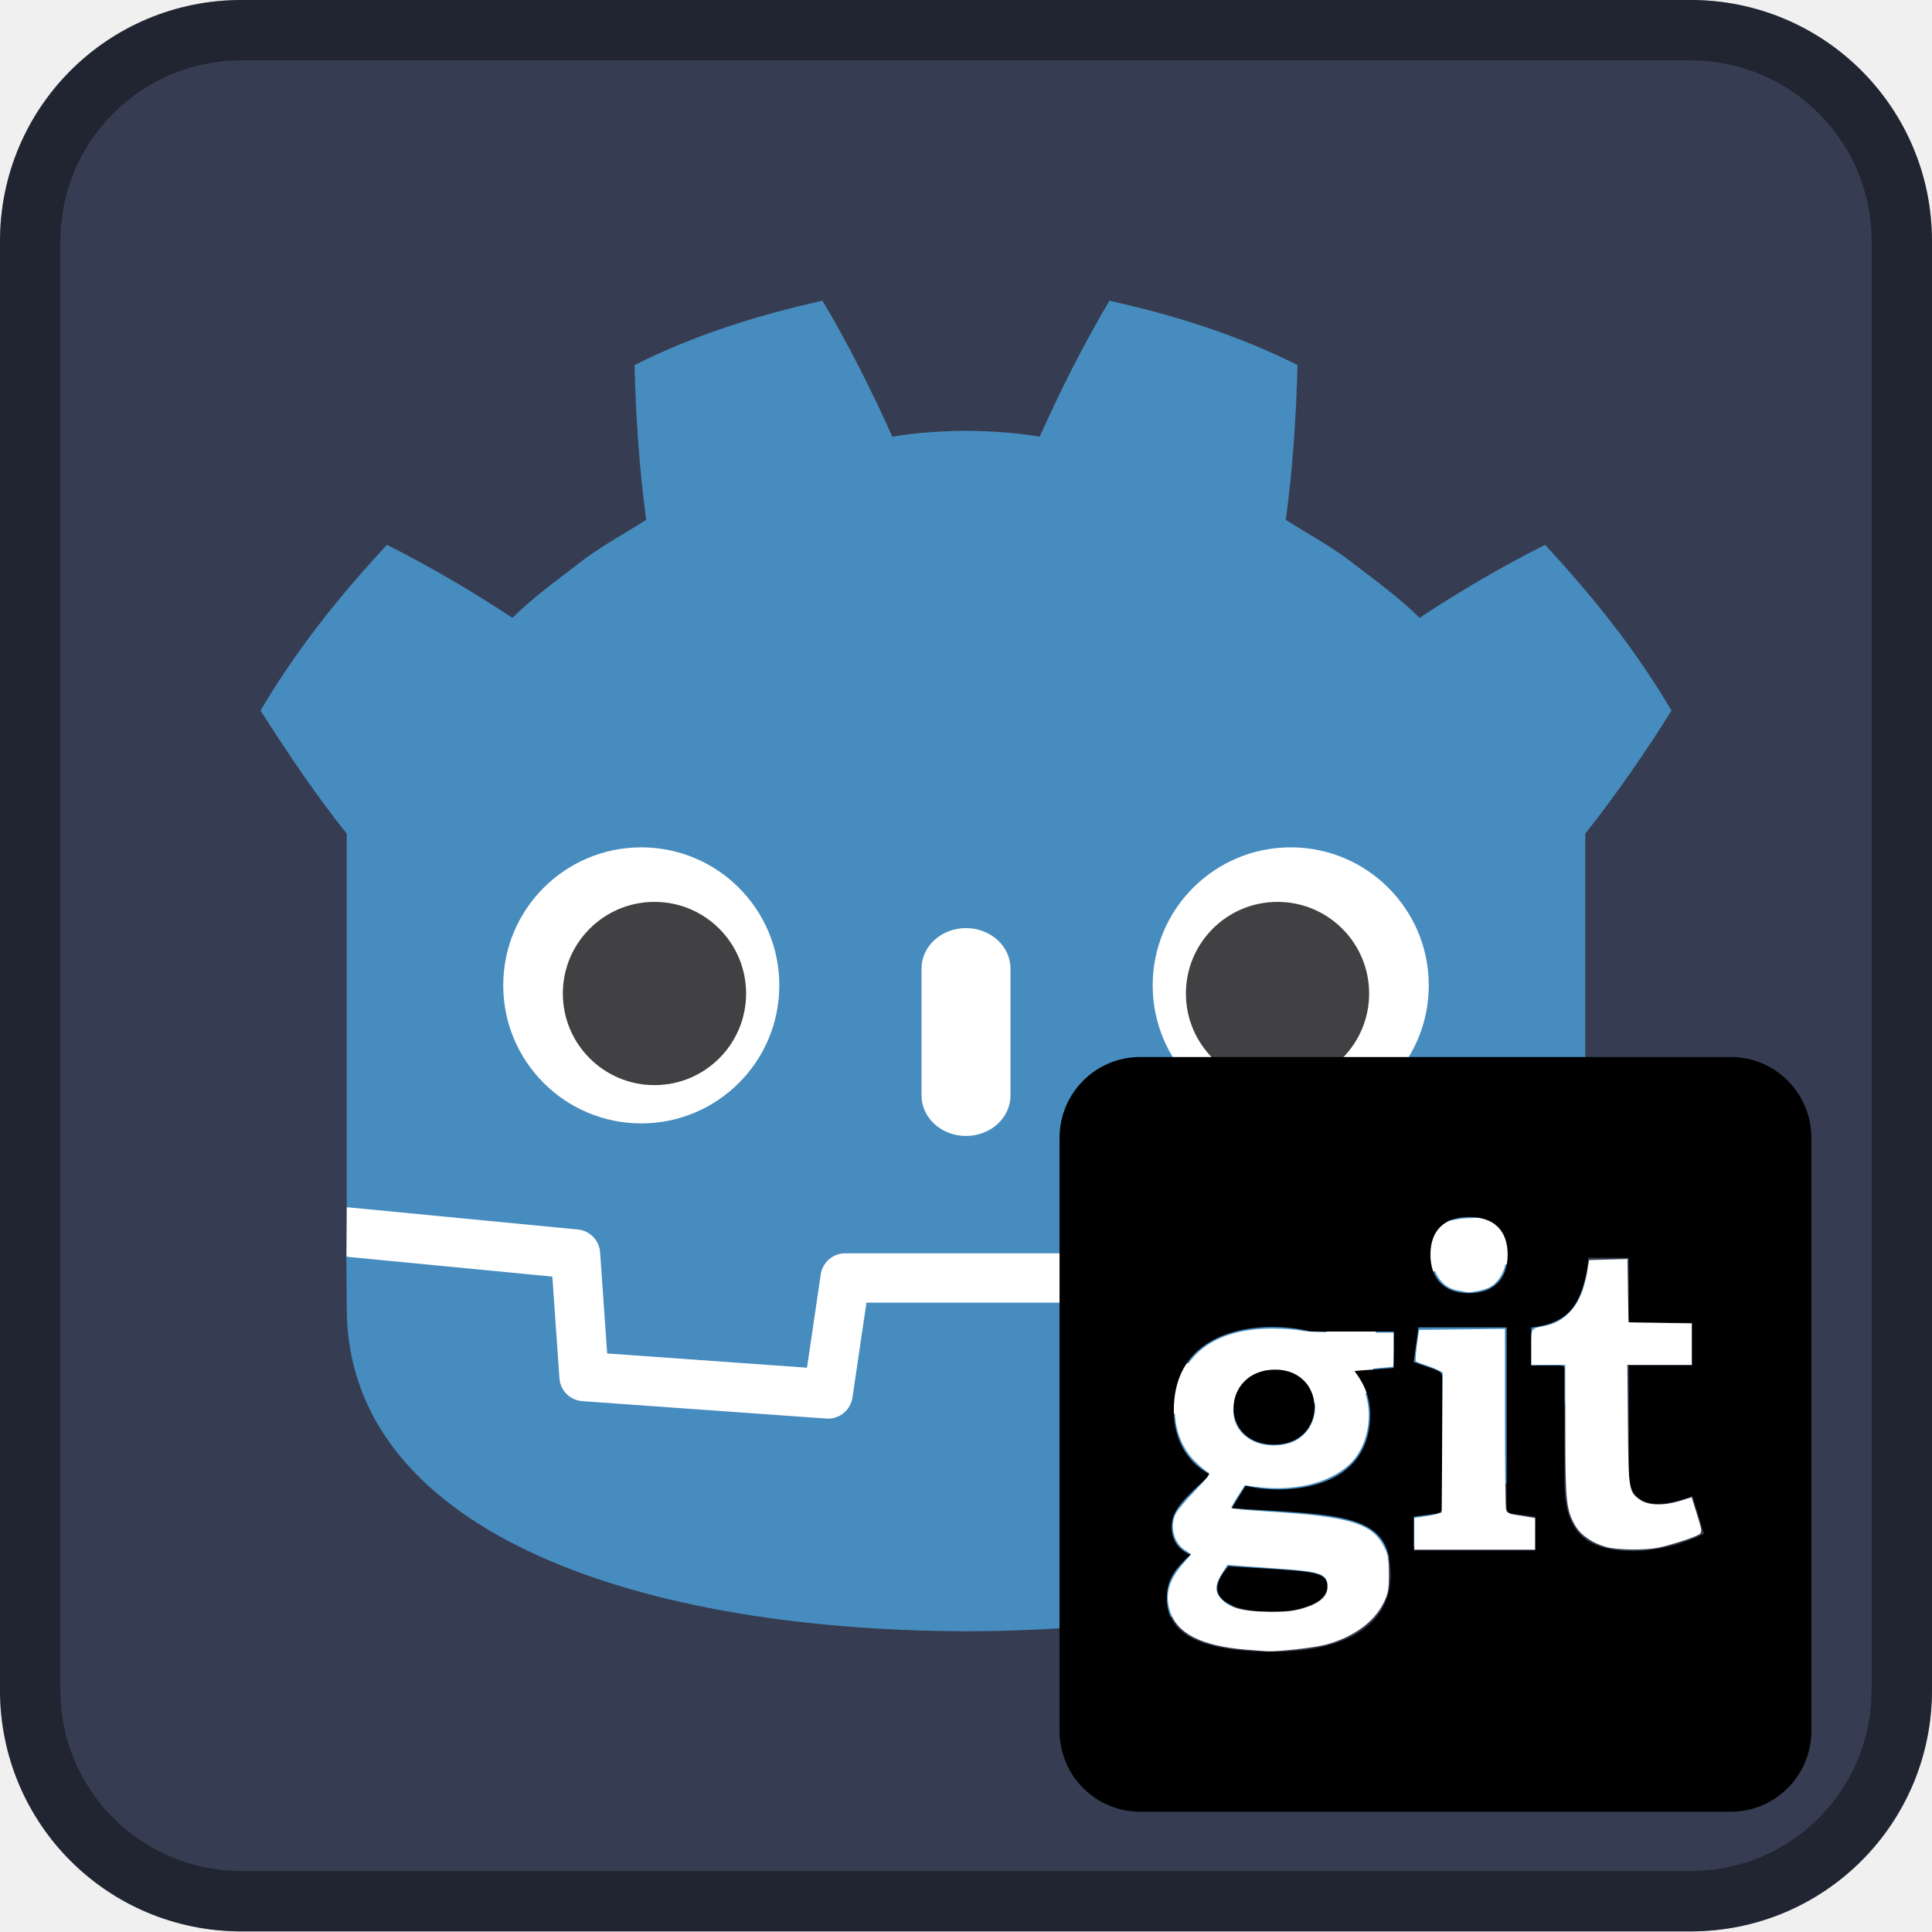
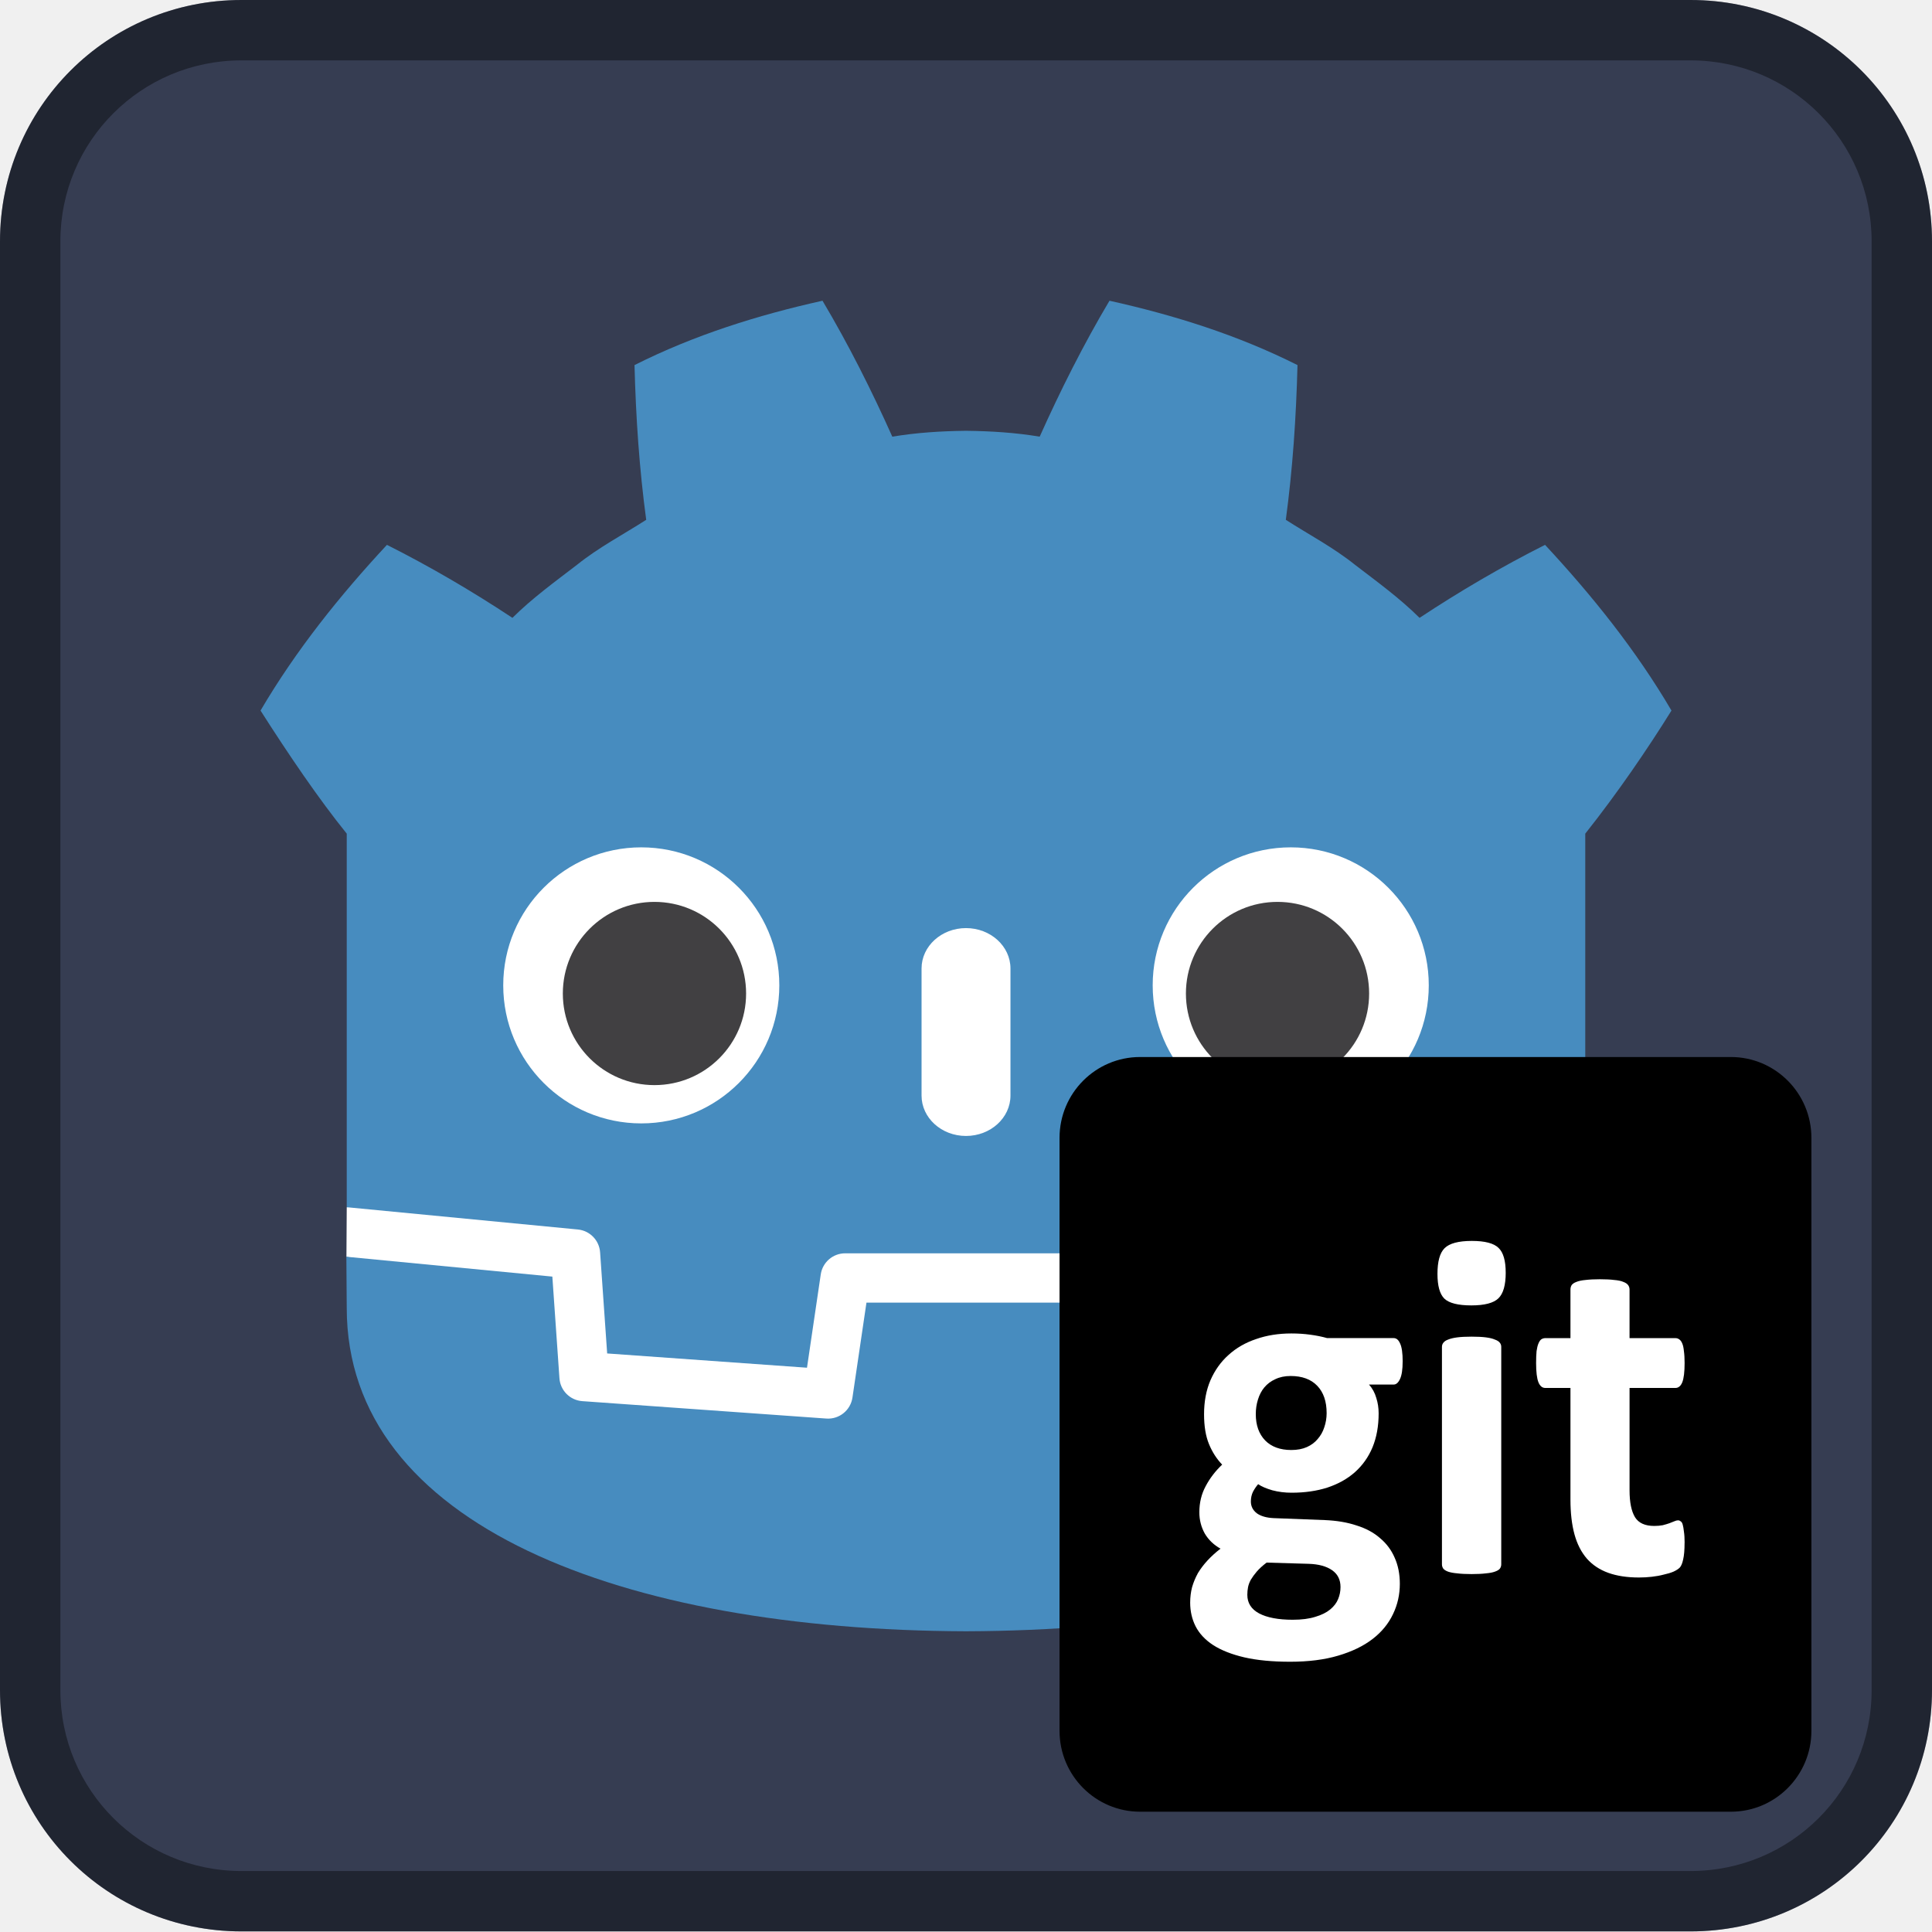
<svg xmlns="http://www.w3.org/2000/svg" height="128" width="128" version="1.1" id="svg26" xml:space="preserve">
  <defs id="defs30" />
  <g transform="translate(32 32)" id="g6">
    <path d="m-16-32c-8.86 0-16 7.13-16 15.99v95.98c0 8.86 7.13 15.99 16 15.99h96c8.86 0 16-7.13 16-15.99v-95.98c0-8.85-7.14-15.99-16-15.99z" fill="#363d52" id="path2" />
    <path d="m-16-32c-8.86 0-16 7.13-16 15.99v95.98c0 8.86 7.13 15.99 16 15.99h96c8.86 0 16-7.13 16-15.99v-95.98c0-8.85-7.14-15.99-16-15.99zm0 4h96c6.64 0 12 5.35 12 11.99v95.98c0 6.64-5.35 11.99-12 11.99h-96c-6.64 0-12-5.35-12-11.99v-95.98c0-6.64 5.36-11.99 12-11.99z" fill-opacity=".4" id="path4" />
  </g>
  <g stroke-width="9.927" transform="matrix(.1007308 0 0 .1007308 12.42592 2.256365)" id="g24">
    <path d="m0 0s-.325 1.994-.515 1.976l-36.182-3.491c-2.879-.278-5.115-2.574-5.317-5.459l-.994-14.247-27.992-1.997-1.904 12.912c-.424 2.872-2.932 5.037-5.835 5.037h-38.188c-2.902 0-5.41-2.165-5.834-5.037l-1.905-12.912-27.992 1.997-.994 14.247c-.202 2.886-2.438 5.182-5.317 5.46l-36.2 3.49c-.187.018-.324-1.978-.511-1.978l-.049-7.83 30.658-4.944 1.004-14.374c.203-2.91 2.551-5.263 5.463-5.472l38.551-2.75c.146-.01.29-.016.434-.016 2.897 0 5.401 2.166 5.825 5.038l1.959 13.286h28.005l1.959-13.286c.423-2.871 2.93-5.037 5.831-5.037.142 0 .284.005.423.015l38.556 2.75c2.911.209 5.26 2.562 5.463 5.472l1.003 14.374 30.645 4.966z" fill="#fff" transform="matrix(4.162611 0 0 -4.162611 919.2406 771.6719)" id="path8" />
    <path d="m0 0v-47.514-6.035-5.492c.108-.001.216-.005.323-.015l36.196-3.49c1.896-.183 3.382-1.709 3.514-3.609l1.116-15.978 31.574-2.253 2.175 14.747c.282 1.912 1.922 3.329 3.856 3.329h38.188c1.933 0 3.573-1.417 3.855-3.329l2.175-14.747 31.575 2.253 1.115 15.978c.133 1.9 1.618 3.425 3.514 3.609l36.182 3.49c.107.01.214.014.322.015v4.711l.015.005v54.325c5.097 6.416 9.923 13.494 13.621 19.449-5.651 9.62-12.575 18.217-19.976 26.182-6.864-3.455-13.531-7.369-19.828-11.534-3.151 3.132-6.7 5.694-10.186 8.372-3.425 2.751-7.285 4.768-10.946 7.118 1.09 8.117 1.629 16.108 1.846 24.448-9.446 4.754-19.519 7.906-29.708 10.17-4.068-6.837-7.788-14.241-11.028-21.479-3.842.642-7.702.88-11.567.926v.006c-.027 0-.052-.006-.075-.006-.024 0-.049.006-.073.006v-.006c-3.872-.046-7.729-.284-11.572-.926-3.238 7.238-6.956 14.642-11.03 21.479-10.184-2.264-20.258-5.416-29.703-10.17.216-8.34.755-16.331 1.848-24.448-3.668-2.35-7.523-4.367-10.949-7.118-3.481-2.678-7.036-5.24-10.188-8.372-6.297 4.165-12.962 8.079-19.828 11.534-7.401-7.965-14.321-16.562-19.974-26.182 4.443-6.974 9.208-13.983 13.621-19.449z" fill="#478cbf" transform="matrix(4.162611 0 0 -4.162611 104.6989 525.907)" id="path10" />
    <path d="m0 0-1.121-16.063c-.135-1.936-1.675-3.477-3.611-3.616l-38.555-2.751c-.094-.007-.188-.01-.281-.01-1.916 0-3.569 1.406-3.852 3.33l-2.211 14.994h-31.459l-2.211-14.994c-.297-2.018-2.101-3.469-4.133-3.32l-38.555 2.751c-1.936.139-3.476 1.68-3.611 3.616l-1.121 16.063-32.547 3.138c.015-3.498.06-7.33.06-8.093 0-34.374 43.605-50.896 97.781-51.086h.066.067c54.176.19 97.766 16.712 97.766 51.086 0 .777.047 4.593.063 8.093z" fill="#478cbf" transform="matrix(4.162611 0 0 -4.162611 784.0714 817.2428)" id="path12" />
    <path d="m0 0c0-12.052-9.765-21.815-21.813-21.815-12.042 0-21.81 9.763-21.81 21.815 0 12.044 9.768 21.802 21.81 21.802 12.048 0 21.813-9.758 21.813-21.802" fill="#fff" transform="matrix(4.162611 0 0 -4.162611 389.2148 625.671)" id="path14" />
    <path d="m0 0c0-7.994-6.479-14.473-14.479-14.473-7.996 0-14.479 6.479-14.479 14.473s6.483 14.479 14.479 14.479c8 0 14.479-6.485 14.479-14.479" fill="#414042" transform="matrix(4.162611 0 0 -4.162611 367.3669 631.0568)" id="path16" />
    <path d="m0 0c-3.878 0-7.021 2.858-7.021 6.381v20.081c0 3.52 3.143 6.381 7.021 6.381s7.028-2.861 7.028-6.381v-20.081c0-3.523-3.15-6.381-7.028-6.381" fill="#fff" transform="matrix(4.162611 0 0 -4.162611 511.9934 724.7395)" id="path18" />
    <path d="m0 0c0-12.052 9.765-21.815 21.815-21.815 12.041 0 21.808 9.763 21.808 21.815 0 12.044-9.767 21.802-21.808 21.802-12.05 0-21.815-9.758-21.815-21.802" fill="#fff" transform="matrix(4.162611 0 0 -4.162611 634.7871 625.671)" id="path20" />
    <path d="m0 0c0-7.994 6.477-14.473 14.471-14.473 8.002 0 14.479 6.479 14.479 14.473s-6.477 14.479-14.479 14.479c-7.994 0-14.471-6.485-14.471-14.479" fill="#414042" transform="matrix(4.162611 0 0 -4.162611 656.6406 631.0568)" id="path22" />
  </g>
-   <g id="g700" transform="matrix(0.1106944,0,0,0.1111111,-10.87513,42.66484)">
-     <path d="m 833.398,549.889 c 48.8,3.3 59.2,2.1 59.2,12 0,20.1 -65.8,20.1 -65.8,1.5 0,-5.1 3.3,-9.4 6.6,-13.5 z m 28.1,-117.2 c -32.4,0 -33.9,44.7 -0.8,44.7 32.7,0 31.9,-44.7 0.8,-44.7 z m 320.9,-138.2 v 353.6 c 0,26.6 -21.6,48.2 -48.2,48.2 H 780.598 c -26.6,0 -48.2,-21.6 -48.2,-48.2 v -353.6 c 0,-26.6 21.6,-48.2 48.2,-48.2 h 353.6 c 26.6,0 48.2,21.6 48.2,48.2 z m -228,69.6 c 0,14.6 8.4,23 23,23 14.8,0 23.2,-8.4 23.2,-23 0,-14.6 -8.4,-22.4 -23.2,-22.4 -14.6,0 -23,7.9 -23,22.4 z m -21.9,45.9 h -49.8 c -25.1,-6.6 -81.9,-4.9 -81.9,47 0,18.9 9.4,32.1 21.9,38.3 -15.8,14.4 -23.2,21.2 -23.2,30.9 0,6.9 2.8,13.3 11.2,16.8 -8.9,8.4 -14.1,14.5 -14.1,26 0,20.2 17.6,31.9 63.8,31.9 44.4,0 70.2,-16.6 70.2,-45.9 0,-36.8 -28.4,-35.5 -95.2,-39.6 l 8.4,-13.5 c 17.1,4.8 74.5,6.3 74.5,-42.6 0,-11.7 -4.9,-19.9 -9.4,-25.8 l 23.5,-1.8 z m 84.7,110.4 -13.1,-1.8 c -3.8,-0.5 -4.1,-1 -4.1,-5.1 v -106 h -52.8 l -2.8,20.7 c 15.8,5.6 17.1,4.9 17.1,10.2 v 75.1 c 0,5.6 -0.3,4.6 -17.1,6.9 v 20.1 h 72.7 z m 100.9,10.2 -6.9,-22.5 c -41.1,15.4 -38,-12.5 -38,-16.8 v -61 h 38 v -25.5 h -36 c -2.9,0 -2,2.5 -2,-38.8 h -24.3 c -2.8,27.8 -11.7,39.1 -34.2,41.6 v 22.7 c 20.6,0 19.9,-0.9 19.9,2.6 v 66.9 c 0,28.8 11.5,41.1 41.9,41.1 14.6,-0.1 30.6,-4.9 41.6,-10.3 z" id="path124" style="fill:#000000" />
-     <path style="fill:#ffffff;stroke-width:1.127" d="m 843.683,599.631 c -26.804,-2.253 -41.354,-9.772 -45.34,-23.431 -2.919,-10.004 -0.458,-18.293 8.405,-28.308 l 4.514,-5.101 -3.919,-2.559 c -6.7,-4.376 -9.125,-14.423 -5.283,-21.889 1.019,-1.98 6.228,-8.097 11.575,-13.594 6.895,-7.087 9.236,-10.165 8.052,-10.586 -0.918,-0.326 -4.285,-3.057 -7.482,-6.069 -10.528,-9.92 -14.951,-25.526 -11.798,-41.636 4.844,-24.751 25.293,-38.317 57.65,-38.244 6.521,0.014 14.144,0.563 16.939,1.219 2.795,0.656 16.388,1.204 30.207,1.22 l 25.125,0.028 v 10.125 c 0,5.569 -0.127,10.143 -0.282,10.165 -0.155,0.023 -5.278,0.485 -11.383,1.028 -6.106,0.543 -11.34,1.226 -11.633,1.518 -0.292,0.291 0.976,2.897 2.818,5.792 9.528,14.968 6.68,38.306 -6.108,50.05 -12.225,11.226 -33.366,16.191 -56.048,13.162 l -6.413,-0.856 -4.033,6.28 c -2.218,3.454 -4.033,6.677 -4.033,7.162 0,0.485 10.434,1.515 23.188,2.29 47.724,2.898 61.286,7.066 68.28,20.981 2.418,4.81 2.823,7.152 2.823,16.304 0,9.393 -0.378,11.454 -3.119,17.015 -5.765,11.695 -18.604,20.847 -35.275,25.145 -6.505,1.677 -28.572,4.108 -34.442,3.795 -1.553,-0.083 -7.396,-0.535 -12.986,-1.005 z m 35.079,-24.804 c 9.472,-2.914 14.043,-7.038 14.043,-12.666 0,-7.653 -3.908,-9.092 -29.36,-10.809 -9.627,-0.65 -20.44,-1.426 -24.03,-1.724 l -6.527,-0.543 -3.354,5.269 c -3.95,6.205 -4.23,10.165 -1.008,14.246 4.766,6.036 12.933,8.345 30,8.482 9.794,0.078 14.282,-0.421 20.235,-2.253 z m -10.008,-97.945 c 16.949,-4.252 22.459,-26.724 9.429,-38.453 -11.549,-10.394 -32.222,-7.285 -39.211,5.898 -3.179,5.996 -3.517,15.336 -0.764,21.116 4.743,9.958 17.463,14.722 30.546,11.439 z" id="path592" />
-     <path style="fill:#ffffff;stroke-width:1.127" d="m 944.749,530.562 v -9.493 l 5.364,-0.72 c 2.95,-0.396 6.634,-1.102 8.187,-1.569 l 2.823,-0.849 0.296,-41.777 0.296,-41.777 -3.119,-1.573 c -1.716,-0.865 -5.152,-2.208 -7.637,-2.984 -2.484,-0.776 -4.838,-1.73 -5.231,-2.119 -0.393,-0.389 -0.135,-4.758 0.574,-9.708 l 1.288,-9 25.681,-0.302 25.681,-0.302 0.018,52.615 c 0.01,28.938 0.313,53.718 0.675,55.066 0.497,1.845 1.819,2.628 5.349,3.168 2.579,0.394 6.34,0.993 8.359,1.331 l 3.67,0.613 v 9.437 9.437 h -36.136 -36.136 z" id="path594" />
-     <path style="fill:#ffffff;stroke-width:1.127" d="m 975.803,386.451 c -0.621,-0.185 -3.046,-0.656 -5.388,-1.046 -16.532,-2.757 -21.08,-29.916 -6.633,-39.615 8.343,-5.601 25.163,-3.948 31.077,3.054 9.459,11.199 5.002,32.025 -7.668,35.832 -4.504,1.353 -9.953,2.203 -11.388,1.776 z" id="path596" />
-     <path style="fill:#ffffff;stroke-width:1.127" d="m 1059.852,538.518 c -8.395,-2.255 -15.339,-6.96 -18.698,-12.669 -5.471,-9.301 -6.029,-14.55 -6.048,-56.948 l -0.018,-39.094 h -10.163 -10.163 v -10.612 c 0,-11.617 -0.492,-10.839 7.905,-12.504 13.593,-2.696 22.324,-13.502 25.34,-31.365 l 1.343,-7.957 11.474,-0.32 11.474,-0.32 0.31,18.883 0.31,18.883 18.915,0.308 18.915,0.308 v 12.348 12.348 h -19.256 -19.256 l 0.341,35.719 c 0.377,39.462 0.505,40.222 7.566,44.958 4.878,3.272 14.048,3.443 23.723,0.443 l 6.87,-2.13 3.237,10.287 c 2.85,9.057 3.033,10.45 1.536,11.655 -2.105,1.694 -16.812,6.495 -24.861,8.115 -7.878,1.586 -24.312,1.408 -30.796,-0.334 z" id="path598" />
+   <g id="g519">
+     <g id="g700" transform="matrix(0.1106944,0,0,0.1111111,-10.87513,42.66484)">
+       <path d="m 833.398,549.889 c 48.8,3.3 59.2,2.1 59.2,12 0,20.1 -65.8,20.1 -65.8,1.5 0,-5.1 3.3,-9.4 6.6,-13.5 z m 28.1,-117.2 c -32.4,0 -33.9,44.7 -0.8,44.7 32.7,0 31.9,-44.7 0.8,-44.7 z m 320.9,-138.2 v 353.6 c 0,26.6 -21.6,48.2 -48.2,48.2 H 780.598 c -26.6,0 -48.2,-21.6 -48.2,-48.2 v -353.6 c 0,-26.6 21.6,-48.2 48.2,-48.2 h 353.6 c 26.6,0 48.2,21.6 48.2,48.2 z m -228,69.6 c 0,14.6 8.4,23 23,23 14.8,0 23.2,-8.4 23.2,-23 0,-14.6 -8.4,-22.4 -23.2,-22.4 -14.6,0 -23,7.9 -23,22.4 z m -21.9,45.9 h -49.8 c -25.1,-6.6 -81.9,-4.9 -81.9,47 0,18.9 9.4,32.1 21.9,38.3 -15.8,14.4 -23.2,21.2 -23.2,30.9 0,6.9 2.8,13.3 11.2,16.8 -8.9,8.4 -14.1,14.5 -14.1,26 0,20.2 17.6,31.9 63.8,31.9 44.4,0 70.2,-16.6 70.2,-45.9 0,-36.8 -28.4,-35.5 -95.2,-39.6 l 8.4,-13.5 c 17.1,4.8 74.5,6.3 74.5,-42.6 0,-11.7 -4.9,-19.9 -9.4,-25.8 l 23.5,-1.8 z m 84.7,110.4 -13.1,-1.8 c -3.8,-0.5 -4.1,-1 -4.1,-5.1 v -106 h -52.8 l -2.8,20.7 c 15.8,5.6 17.1,4.9 17.1,10.2 v 75.1 c 0,5.6 -0.3,4.6 -17.1,6.9 v 20.1 h 72.7 z m 100.9,10.2 -6.9,-22.5 c -41.1,15.4 -38,-12.5 -38,-16.8 v -61 h 38 v -25.5 h -36 c -2.9,0 -2,2.5 -2,-38.8 h -24.3 c -2.8,27.8 -11.7,39.1 -34.2,41.6 v 22.7 c 20.6,0 19.9,-0.9 19.9,2.6 v 66.9 c 0,28.8 11.5,41.1 41.9,41.1 14.6,-0.1 30.6,-4.9 41.6,-10.3 z" id="path124" style="fill:#000000" />
+       <path style="fill:#000000;stroke-width:1.127" d="m 843.683,599.631 c -26.804,-2.253 -41.354,-9.772 -45.34,-23.431 -2.919,-10.004 -0.458,-18.293 8.405,-28.308 l 4.514,-5.101 -3.919,-2.559 c -6.7,-4.376 -9.125,-14.423 -5.283,-21.889 1.019,-1.98 6.228,-8.097 11.575,-13.594 6.895,-7.087 9.236,-10.165 8.052,-10.586 -0.918,-0.326 -4.285,-3.057 -7.482,-6.069 -10.528,-9.92 -14.951,-25.526 -11.798,-41.636 4.844,-24.751 25.293,-38.317 57.65,-38.244 6.521,0.014 14.144,0.563 16.939,1.219 2.795,0.656 16.388,1.204 30.207,1.22 l 25.125,0.028 v 10.125 c 0,5.569 -0.127,10.143 -0.282,10.165 -0.155,0.023 -5.278,0.485 -11.383,1.028 -6.106,0.543 -11.34,1.226 -11.633,1.518 -0.292,0.291 0.976,2.897 2.818,5.792 9.528,14.968 6.68,38.306 -6.108,50.05 -12.225,11.226 -33.366,16.191 -56.048,13.162 l -6.413,-0.856 -4.033,6.28 c -2.218,3.454 -4.033,6.677 -4.033,7.162 0,0.485 10.434,1.515 23.188,2.29 47.724,2.898 61.286,7.066 68.28,20.981 2.418,4.81 2.823,7.152 2.823,16.304 0,9.393 -0.378,11.454 -3.119,17.015 -5.765,11.695 -18.604,20.847 -35.275,25.145 -6.505,1.677 -28.572,4.108 -34.442,3.795 -1.553,-0.083 -7.396,-0.535 -12.986,-1.005 z m 35.079,-24.804 c 9.472,-2.914 14.043,-7.038 14.043,-12.666 0,-7.653 -3.908,-9.092 -29.36,-10.809 -9.627,-0.65 -20.44,-1.426 -24.03,-1.724 l -6.527,-0.543 -3.354,5.269 c -3.95,6.205 -4.23,10.165 -1.008,14.246 4.766,6.036 12.933,8.345 30,8.482 9.794,0.078 14.282,-0.421 20.235,-2.253 z m -10.008,-97.945 c 16.949,-4.252 22.459,-26.724 9.429,-38.453 -11.549,-10.394 -32.222,-7.285 -39.211,5.898 -3.179,5.996 -3.517,15.336 -0.764,21.116 4.743,9.958 17.463,14.722 30.546,11.439 z" id="path592" />
+       <path style="fill:#000000;stroke-width:1.127" d="m 944.749,530.562 v -9.493 l 5.364,-0.72 c 2.95,-0.396 6.634,-1.102 8.187,-1.569 l 2.823,-0.849 0.296,-41.777 0.296,-41.777 -3.119,-1.573 c -1.716,-0.865 -5.152,-2.208 -7.637,-2.984 -2.484,-0.776 -4.838,-1.73 -5.231,-2.119 -0.393,-0.389 -0.135,-4.758 0.574,-9.708 l 1.288,-9 25.681,-0.302 25.681,-0.302 0.018,52.615 c 0.01,28.938 0.313,53.718 0.675,55.066 0.497,1.845 1.819,2.628 5.349,3.168 2.579,0.394 6.34,0.993 8.359,1.331 l 3.67,0.613 v 9.437 9.437 h -36.136 -36.136 z" id="path594" />
+       <path style="fill:#ffffff;stroke-width:1.127" d="m 975.803,386.451 c -0.621,-0.185 -3.046,-0.656 -5.388,-1.046 -16.532,-2.757 -21.08,-29.916 -6.633,-39.615 8.343,-5.601 25.163,-3.948 31.077,3.054 9.459,11.199 5.002,32.025 -7.668,35.832 -4.504,1.353 -9.953,2.203 -11.388,1.776 z" id="path596" />
+       <path style="fill:#000000;stroke-width:1.127" d="m 1059.852,538.518 c -8.395,-2.255 -15.339,-6.96 -18.698,-12.669 -5.471,-9.301 -6.029,-14.55 -6.048,-56.948 l -0.018,-39.094 h -10.163 -10.163 v -10.612 c 0,-11.617 -0.492,-10.839 7.905,-12.504 13.593,-2.696 22.324,-13.502 25.34,-31.365 l 1.343,-7.957 11.474,-0.32 11.474,-0.32 0.31,18.883 0.31,18.883 18.915,0.308 18.915,0.308 v 12.348 12.348 h -19.256 -19.256 l 0.341,35.719 c 0.377,39.462 0.505,40.222 7.566,44.958 4.878,3.272 14.048,3.443 23.723,0.443 l 6.87,-2.13 3.237,10.287 c 2.85,9.057 3.033,10.45 1.536,11.655 -2.105,1.694 -16.812,6.495 -24.861,8.115 -7.878,1.586 -24.312,1.408 -30.796,-0.334 z" id="path598" />
+     </g>
+     <rect style="fill:#000000" id="rect510" width="40.625" height="33" x="74.25" y="79" />
+     <g aria-label="git" transform="matrix(0.8790891,0,0,0.912434,9.941258,10.038)" id="text183" style="font-weight:bold;font-size:36.322px;font-family:Calibri;-inkscape-font-specification:'Calibri Bold';fill:#ffffff;stroke-width:3.027">
+       <path d="m 94.402,87.864 q 0,0.851 -0.195,1.259 -0.195,0.408 -0.479,0.408 h -1.862 q 0.39,0.426 0.55,0.975 0.177,0.532 0.177,1.117 0,1.383 -0.461,2.465 -0.461,1.064 -1.33,1.809 -0.851,0.727 -2.075,1.117 -1.206,0.372 -2.696,0.372 -0.763,0 -1.454,-0.177 -0.692,-0.195 -1.064,-0.443 -0.213,0.231 -0.39,0.55 -0.16,0.319 -0.16,0.709 0,0.514 0.443,0.851 0.461,0.319 1.277,0.355 l 3.849,0.142 q 1.348,0.053 2.394,0.39 1.064,0.319 1.774,0.922 0.727,0.585 1.1,1.419 0.39,0.834 0.39,1.898 0,1.171 -0.514,2.199 -0.514,1.046 -1.543,1.809 -1.029,0.763 -2.589,1.206 -1.543,0.443 -3.618,0.443 -2.022,0 -3.458,-0.319 -1.419,-0.319 -2.341,-0.887 -0.905,-0.568 -1.33,-1.366 -0.408,-0.78 -0.408,-1.72 0,-0.585 0.142,-1.117 0.16,-0.532 0.443,-1.029 0.302,-0.479 0.727,-0.922 0.426,-0.443 0.975,-0.851 -0.763,-0.408 -1.188,-1.1 -0.408,-0.709 -0.408,-1.543 0,-1.046 0.479,-1.898 0.479,-0.869 1.241,-1.561 -0.621,-0.621 -0.993,-1.49 -0.372,-0.869 -0.372,-2.164 0,-1.383 0.479,-2.465 0.497,-1.1 1.366,-1.844 0.869,-0.763 2.075,-1.153 1.206,-0.408 2.66,-0.408 0.745,0 1.419,0.089 0.692,0.089 1.277,0.248 h 5.019 q 0.302,0 0.479,0.39 0.195,0.39 0.195,1.312 z m -5.729,3.742 q 0,-1.277 -0.709,-1.986 -0.709,-0.709 -2.004,-0.709 -0.656,0 -1.153,0.231 -0.497,0.213 -0.834,0.603 -0.319,0.372 -0.479,0.887 -0.16,0.497 -0.16,1.046 0,1.206 0.709,1.915 0.709,0.692 1.969,0.692 0.674,0 1.171,-0.213 0.497,-0.213 0.816,-0.585 0.337,-0.372 0.497,-0.851 0.177,-0.497 0.177,-1.029 z m 1.046,12.628 q 0,-0.798 -0.638,-1.224 -0.638,-0.426 -1.756,-0.461 l -3.175,-0.089 q -0.461,0.337 -0.745,0.656 -0.266,0.302 -0.443,0.585 -0.16,0.284 -0.213,0.55 -0.053,0.266 -0.053,0.55 0,0.887 0.887,1.348 0.905,0.461 2.536,0.461 1.011,0 1.703,-0.213 0.692,-0.195 1.117,-0.532 0.426,-0.337 0.603,-0.763 0.177,-0.408 0.177,-0.869 z" id="path187" />
+       <path d="m 101.833,102.585 q 0,0.177 -0.106,0.319 -0.106,0.124 -0.372,0.213 -0.248,0.089 -0.674,0.124 -0.426,0.053 -1.082,0.053 -0.656,0 -1.082,-0.053 -0.426,-0.035 -0.692,-0.124 -0.248,-0.089 -0.355,-0.213 -0.106,-0.142 -0.106,-0.319 V 86.8 q 0,-0.177 0.106,-0.302 0.106,-0.142 0.355,-0.231 0.266,-0.106 0.692,-0.16 0.426,-0.053 1.082,-0.053 0.656,0 1.082,0.053 0.426,0.053 0.674,0.16 0.266,0.089 0.372,0.231 0.106,0.124 0.106,0.302 z m 0.337,-21.176 q 0,1.348 -0.55,1.862 -0.55,0.514 -2.04,0.514 -1.508,0 -2.04,-0.497 -0.514,-0.497 -0.514,-1.791 0,-1.348 0.532,-1.862 0.55,-0.532 2.057,-0.532 1.49,0 2.022,0.514 0.532,0.497 0.532,1.791 z" id="path189" />
+       <path d="m 115.649,101.024 q 0,0.78 -0.106,1.206 -0.089,0.408 -0.248,0.585 -0.16,0.16 -0.479,0.301 -0.301,0.124 -0.727,0.213 -0.408,0.106 -0.904,0.16 -0.479,0.053 -0.975,0.053 -1.33,0 -2.306,-0.337 -0.975,-0.337 -1.614,-1.029 -0.638,-0.709 -0.94,-1.774 -0.301,-1.064 -0.301,-2.518 v -8.105 h -1.898 q -0.337,0 -0.514,-0.408 -0.177,-0.426 -0.177,-1.401 0,-0.514 0.035,-0.869 0.053,-0.355 0.142,-0.55 0.089,-0.213 0.213,-0.302 0.142,-0.089 0.319,-0.089 h 1.88 v -3.529 q 0,-0.177 0.089,-0.319 0.106,-0.142 0.355,-0.231 0.266,-0.106 0.692,-0.142 0.443,-0.053 1.082,-0.053 0.656,0 1.082,0.053 0.443,0.035 0.692,0.142 0.248,0.089 0.355,0.231 0.106,0.142 0.106,0.319 v 3.529 h 3.441 q 0.177,0 0.301,0.089 0.142,0.089 0.231,0.302 0.089,0.195 0.124,0.55 0.053,0.355 0.053,0.869 0,0.975 -0.177,1.401 -0.177,0.408 -0.514,0.408 h -3.458 v 7.431 q 0,1.295 0.408,1.951 0.408,0.638 1.454,0.638 0.355,0 0.638,-0.053 0.284,-0.071 0.497,-0.142 0.231,-0.089 0.372,-0.142 0.16,-0.071 0.284,-0.071 0.106,0 0.195,0.071 0.106,0.053 0.16,0.248 0.053,0.177 0.089,0.497 0.053,0.319 0.053,0.816 z" id="path191" />
+     </g>
  </g>
</svg>
